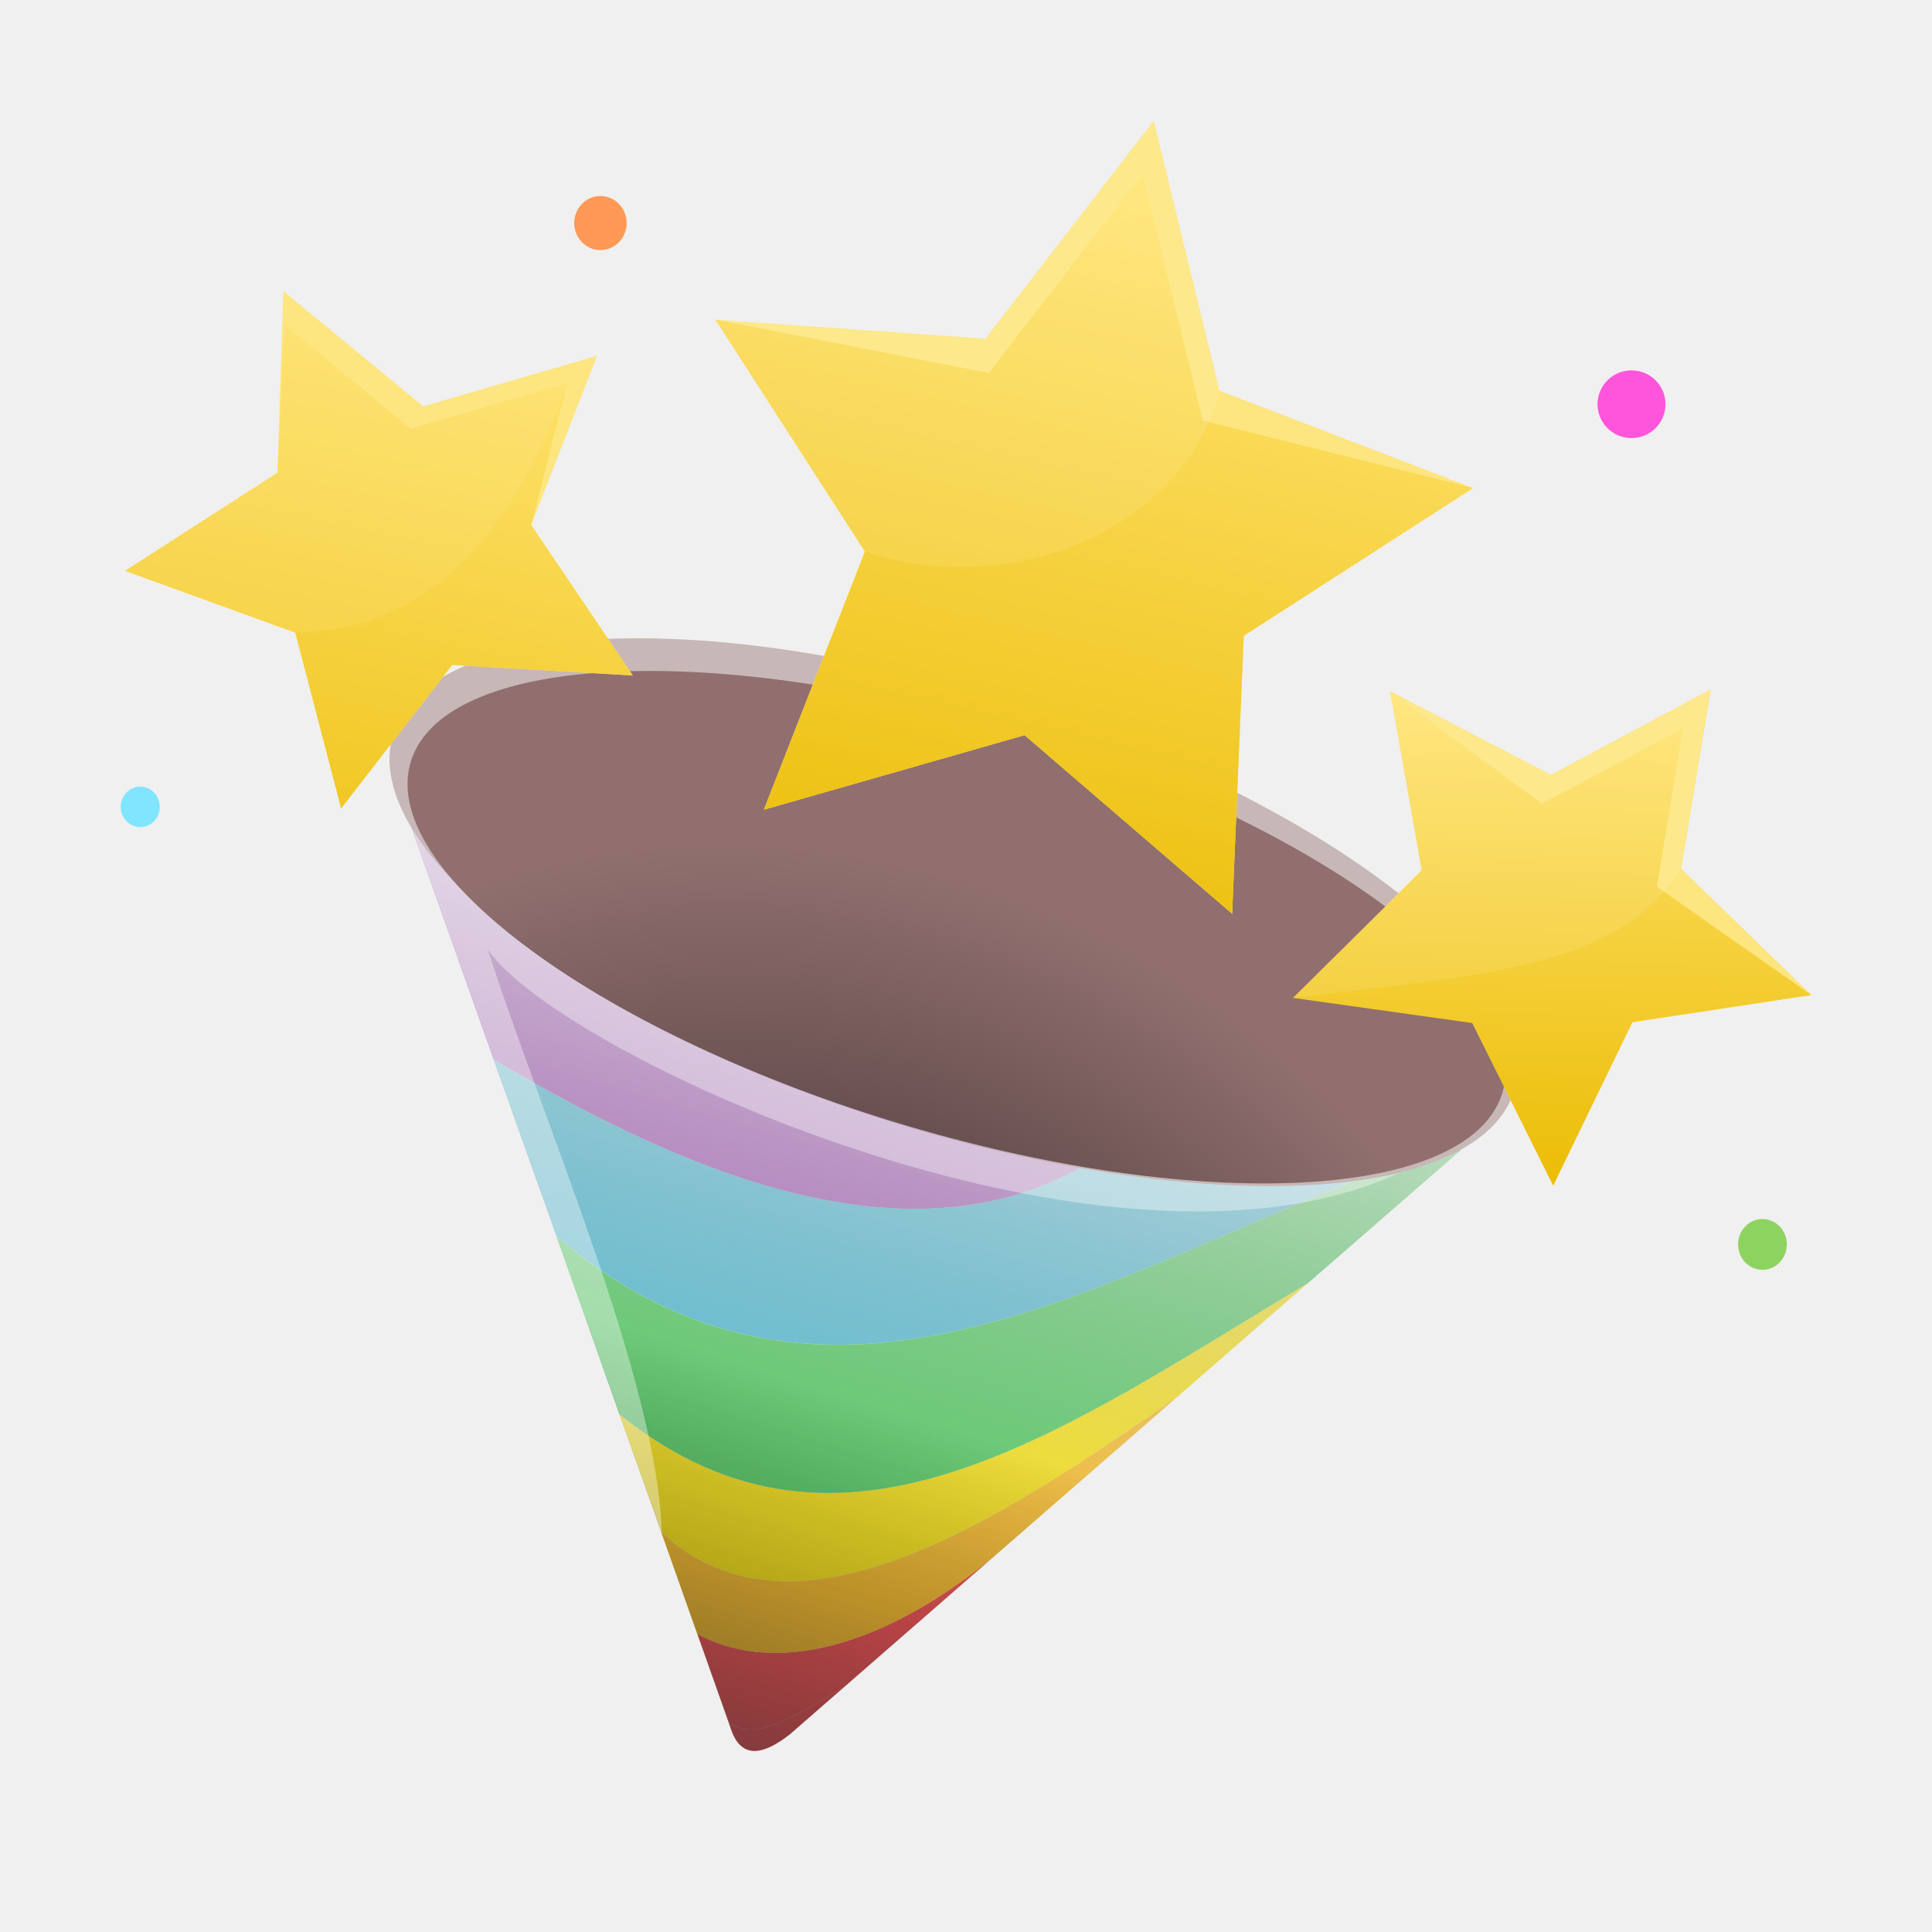
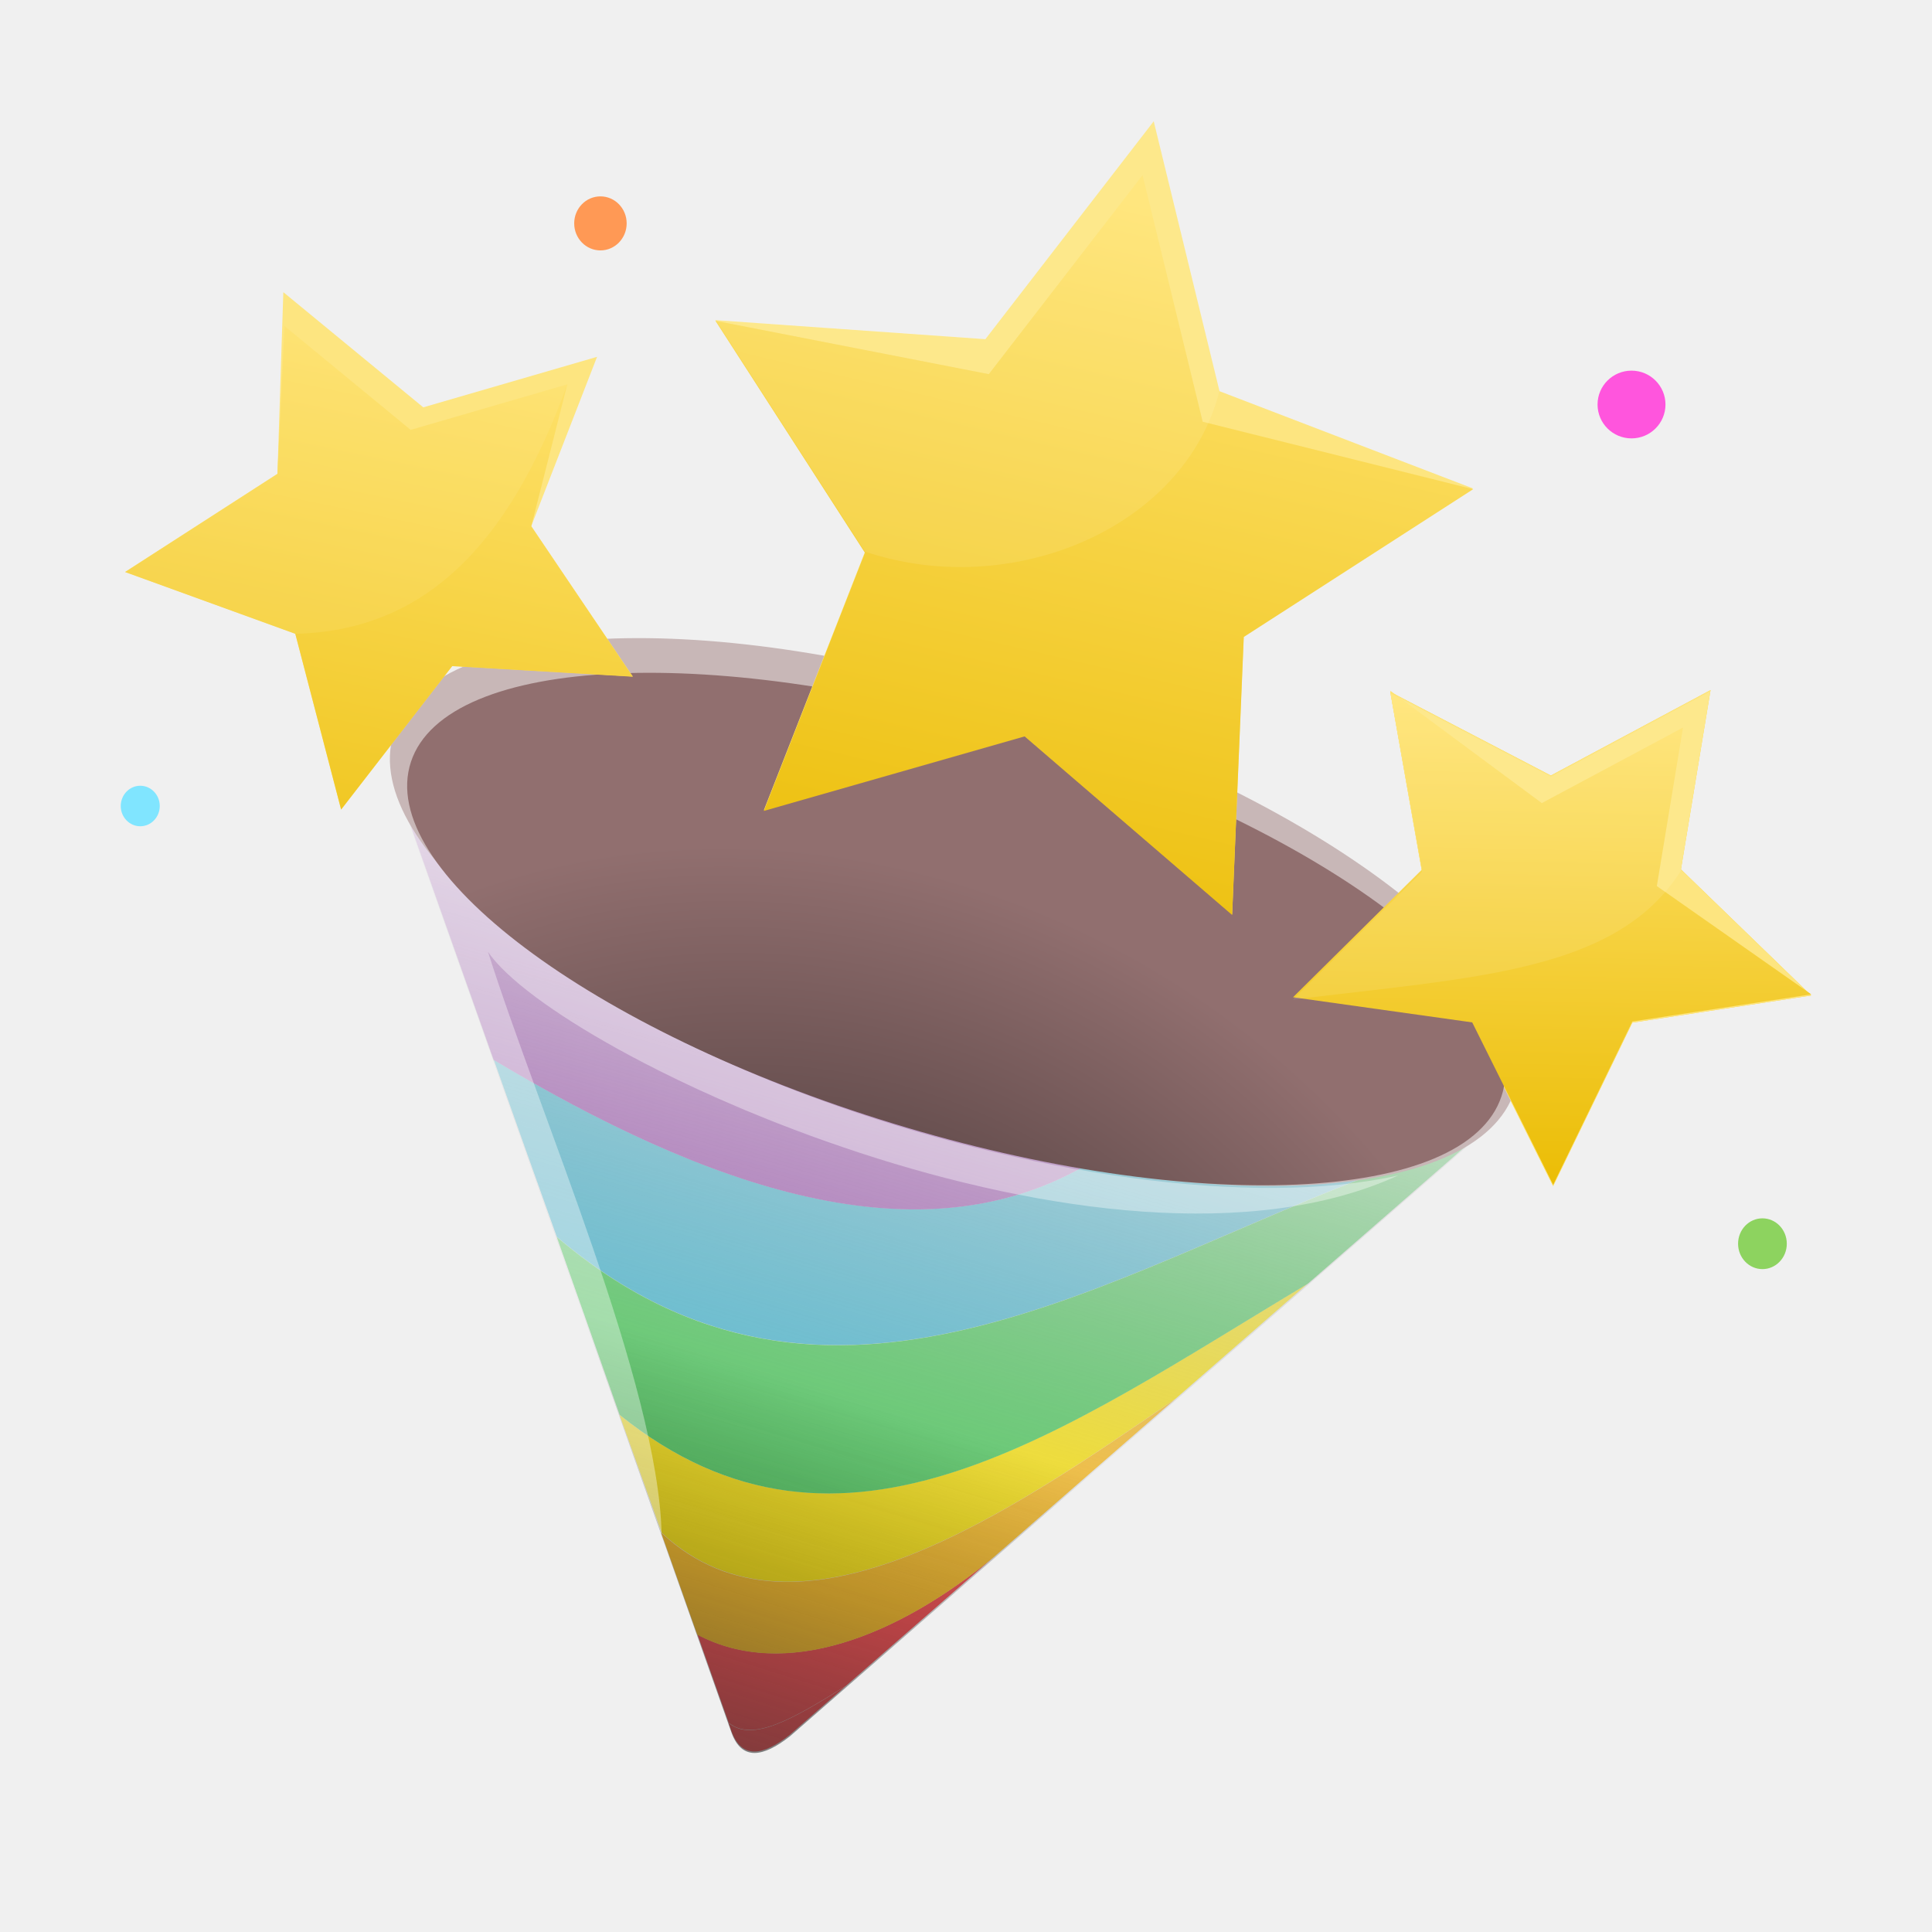
- <svg xmlns="http://www.w3.org/2000/svg" xmlns:xlink="http://www.w3.org/1999/xlink" width="64" height="64" viewBox="0 0 64 64" version="1.1" id="svg8">
-   <defs id="defs2">
-     <linearGradient xlink:href="#linearGradient1621" id="linearGradient1265" x1="87.17" y1="119.795" x2="115.912" y2="89.81" gradientUnits="userSpaceOnUse" gradientTransform="matrix(0.509637,-0.3204342,0.3190421,0.5118608,-74.18786,1059.567)" />
-     <linearGradient id="linearGradient1621">
-       <stop id="stop1617" offset="0" style="stop-color:#eabb00;stop-opacity:1" />
-       <stop id="stop1619" offset="1" style="stop-color:#ffe371;stop-opacity:1" />
+ <svg xmlns="http://www.w3.org/2000/svg" xmlns:xlink="http://www.w3.org/1999/xlink" version="1.1" viewBox="0 0 64 64">
+   <defs>
+     <linearGradient id="c" x1="87.17" x2="115.91" y1="119.79" y2="89.81" gradientTransform="matrix(.50964 -.32043 .31904 .51186 -74.188 1059.6)" gradientUnits="userSpaceOnUse" xlink:href="#a" />
+     <linearGradient id="a">
+       <stop stop-color="#eabb00" offset="0" />
+       <stop stop-color="#ffe371" offset="1" />
    </linearGradient>
-     <linearGradient xlink:href="#linearGradient1621" id="linearGradient1242" gradientUnits="userSpaceOnUse" x1="116.084" y1="114.283" x2="103.307" y2="89.058" gradientTransform="matrix(0.520689,0.2784913,-0.2772814,0.522961,23.06322,1006.475)" />
-     <linearGradient xlink:href="#linearGradient1621" id="linearGradient1195" x1="105.048" y1="117.089" x2="109.195" y2="88.456" gradientUnits="userSpaceOnUse" gradientTransform="matrix(0.9087128,0.07435713,-0.07231321,0.9343975,-55.18259,974.4636)" />
-     <radialGradient xlink:href="#linearGradient1172" id="radialGradient905" cx="126.183" cy="138.748" fx="126.183" fy="138.748" r="29.199" gradientTransform="matrix(-0.04609796,-0.782282,0.8793737,0.03037012,256.1384,1148.187)" gradientUnits="userSpaceOnUse" />
-     <linearGradient id="linearGradient1172">
-       <stop style="stop-color:#241c1c;stop-opacity:1" offset="0" id="stop1168" />
-       <stop style="stop-color:#916f6f;stop-opacity:1" offset="1" id="stop1170" />
+     <linearGradient id="d" x1="116.08" x2="103.31" y1="114.28" y2="89.058" gradientTransform="matrix(.52069 .27849 -.27728 .52296 23.063 1006.5)" gradientUnits="userSpaceOnUse" xlink:href="#a" />
+     <linearGradient id="e" x1="105.05" x2="109.19" y1="117.09" y2="88.456" gradientTransform="matrix(.90871 .074357 -.072313 .9344 -55.183 974.46)" gradientUnits="userSpaceOnUse" xlink:href="#a" />
+     <radialGradient id="b" cx="126.18" cy="138.75" r="29.199" gradientTransform="matrix(-.046098 -.78228 .87937 .03037 256.14 1148.2)" gradientUnits="userSpaceOnUse">
+       <stop stop-color="#241c1c" offset="0" />
+       <stop stop-color="#916f6f" offset="1" />
+     </radialGradient>
+     <linearGradient id="g" x1="72.094" x2="81.703" y1="157.68" y2="126.79" gradientTransform="matrix(.66707 0 0 .66999 -26.21 1019.9)" gradientUnits="userSpaceOnUse">
+       <stop stop-color="#424242" offset="0" />
+       <stop stop-opacity="0" offset="1" />
    </linearGradient>
-     <linearGradient xlink:href="#linearGradient1120" id="linearGradient1142" x1="72.094" y1="157.684" x2="81.703" y2="126.792" gradientUnits="userSpaceOnUse" gradientTransform="matrix(0.6670745,0,0,0.6699853,-26.21007,1019.918)" />
-     <linearGradient id="linearGradient1120">
-       <stop id="stop1116" offset="0" style="stop-color:#424242;stop-opacity:1" />
-       <stop id="stop1118" offset="1" style="stop-color:#000000;stop-opacity:0;" />
-     </linearGradient>
-     <linearGradient gradientTransform="matrix(0.6670745,0,0,0.6699853,-26.21007,1019.918)" xlink:href="#linearGradient864" id="linearGradient1142-7" x1="91.004" y1="95.026" x2="79.182" y2="135.988" gradientUnits="userSpaceOnUse" />
-     <linearGradient id="linearGradient864">
-       <stop style="stop-color:#ffffff;stop-opacity:1" offset="0" id="stop860" />
-       <stop style="stop-color:#999999;stop-opacity:0" offset="1" id="stop862" />
+     <linearGradient id="f" x1="91.004" x2="79.182" y1="95.026" y2="135.99" gradientTransform="matrix(.66707 0 0 .66999 -26.21 1019.9)" gradientUnits="userSpaceOnUse">
+       <stop stop-color="#fff" offset="0" />
+       <stop stop-color="#999" stop-opacity="0" offset="1" />
    </linearGradient>
  </defs>
-   <g id="layer1" transform="translate(0,-1058.52)">
-     <g transform="translate(-118,778.4531)" id="g1068">
-       <path id="path1049" d="m 154.197,312.953 0.01,5.557 c -5.673,3.467 -12.872,0.82 -19.852,-3.35 l 0.993,2.797 0.039,0.111 1.053,2.953 c 8.983,7.655 18.224,1.201 27.318,-2.178 v -2.975 z" style="fill:#58c2da;fill-opacity:1;stroke:none;stroke-width:1;stroke-linecap:butt;stroke-linejoin:miter;stroke-miterlimit:4;stroke-dasharray:none;stroke-opacity:1" />
-       <path id="path1047" d="m 161.32,322.574 c -8.098,4.84 -15.41,10.296 -22.799,4.345 l 1.397,3.909 c 4.503,4.212 11.55,-0.682 17.035,-4.449 z" style="fill:#ffe91d;fill-opacity:1;stroke:none;stroke-width:1;stroke-linecap:butt;stroke-linejoin:miter;stroke-miterlimit:4;stroke-dasharray:none;stroke-opacity:1" />
-       <path id="path815-3-3" d="m 150.941,331.613 c -3.211,2.658 -6.948,4.118 -9.836,2.586 l 1.027,2.902 0.014,0.025 c 0.774,0.622 2.043,-0.074 3.879,-1.23 z" style="fill:#ff575a;fill-opacity:1;stroke:none;stroke-width:1;stroke-linecap:butt;stroke-linejoin:miter;stroke-miterlimit:4;stroke-dasharray:none;stroke-opacity:1" />
-       <path id="path1049-3" d="m 131.072,305.898 3.283,9.262 c 6.98,4.169 14.177,6.818 19.85,3.351 l -0.01,-5.559 z" style="fill:#ab63be;fill-opacity:1;stroke:none;stroke-width:1;stroke-linecap:butt;stroke-linejoin:miter;stroke-miterlimit:4;stroke-dasharray:none;stroke-opacity:1" />
-       <path id="path1047-6" d="m 163.756,315.871 v 2.975 c -9.094,3.378 -18.335,9.833 -27.318,2.178 v 0 l 2.084,5.895 c 7.39,5.951 14.699,0.498 22.797,-4.343 h 0.002 l 6.332,-5.516 z" style="fill:#5bd16a;fill-opacity:1;stroke:none;stroke-width:1;stroke-linecap:butt;stroke-linejoin:miter;stroke-miterlimit:4;stroke-dasharray:none;stroke-opacity:1" />
-       <path id="path1056-7" d="m 156.953,326.379 c -5.486,3.767 -12.534,8.664 -17.037,4.451 l -0.01,-0.002 1.195,3.373 h 0.002 c 2.891,1.533 6.634,0.07 9.848,-2.594 z" style="fill:#ffc331;fill-opacity:1;stroke:none;stroke-width:1;stroke-linecap:butt;stroke-linejoin:miter;stroke-miterlimit:4;stroke-dasharray:none;stroke-opacity:1" />
-       <path id="path815-5" d="m 146.023,335.898 c -1.836,1.157 -3.105,1.852 -3.879,1.23 l -0.014,-0.025 0.107,0.305 c 0.339,0.919 1.042,0.806 1.93,0.107 z" style="fill:#ff575a;fill-opacity:1;stroke:none;stroke-width:1;stroke-linecap:butt;stroke-linejoin:miter;stroke-miterlimit:4;stroke-dasharray:none;stroke-opacity:1" />
+   <g transform="translate(0 -1058.5)">
+     <g transform="translate(-118 778.45)">
+       <path d="m154.2 312.95 0.01 5.557c-5.673 3.467-12.872 0.82-19.852-3.349l0.993 2.797 0.039 0.111 1.053 2.953c8.983 7.655 18.224 1.201 27.318-2.178v-2.975z" fill="#58c2da" />
+       <path d="m161.32 322.57c-8.098 4.84-15.41 10.296-22.799 4.345l1.397 3.909c4.503 4.212 11.55-0.682 17.035-4.449z" fill="#ffe91d" />
+       <path d="m150.94 331.61c-3.211 2.658-6.948 4.118-9.836 2.586l1.027 2.902 0.014 0.025c0.774 0.622 2.043-0.074 3.879-1.23z" fill="#ff575a" />
+       <path d="m131.07 305.9 3.283 9.262c6.98 4.17 14.177 6.818 19.85 3.352l-0.01-5.559z" fill="#ab63be" />
+       <path d="m163.76 315.87v2.975c-9.094 3.378-18.335 9.833-27.318 2.178l2.084 5.895c7.39 5.951 14.699 0.498 22.797-4.343h2e-3l6.332-5.516z" fill="#5bd16a" />
+       <path d="m156.95 326.38c-5.486 3.767-12.534 8.664-17.037 4.451l-0.01-2e-3 1.195 3.373h2e-3c2.891 1.533 6.634 0.07 9.848-2.594z" fill="#ffc331" />
+       <path d="m146.02 335.9c-1.836 1.157-3.105 1.852-3.879 1.23l-0.014-0.025 0.107 0.305c0.339 0.919 1.042 0.806 1.93 0.107z" fill="#ff575a" />
    </g>
-     <path style="fill:url(#linearGradient1142-7);fill-opacity:1;stroke:none;stroke-width:1;stroke-linecap:butt;stroke-linejoin:miter;stroke-miterlimit:4;stroke-dasharray:none;stroke-opacity:1" d="m 13.072,1084.352 11.165,31.508 c 0.339,0.919 1.043,0.807 1.931,0.109 l 23.484,-20.456 z" id="path815-2-3" />
-     <path style="fill:url(#linearGradient1142);fill-opacity:1;stroke:none;stroke-width:1;stroke-linecap:butt;stroke-linejoin:miter;stroke-miterlimit:4;stroke-dasharray:none;stroke-opacity:1" d="m 13.072,1084.352 11.165,31.508 c 0.339,0.919 1.043,0.807 1.931,0.109 l 23.484,-20.456 z" id="path815-2" />
-     <path style="opacity:1;fill:#ffd42a;fill-opacity:1;fill-rule:nonzero;stroke:none;stroke-width:1.496;stroke-linecap:round;stroke-miterlimit:4;stroke-dasharray:none;stroke-opacity:1;paint-order:fill markers stroke" id="path822" d="m 113.96,112.737 -7.326,-5.202 -8.438,3.086 2.683,-8.574 -5.542,-7.071 8.984,-0.098 5.013,-7.456 2.869,8.514 8.64,2.463 -7.211,5.36 z" transform="matrix(0.588792,0.3149163,-0.3135482,0.5913611,19.70105,995.2349)" />
-     <path style="opacity:0.373;fill:#ffffff;fill-opacity:1;stroke:none;stroke-width:1;stroke-linecap:butt;stroke-linejoin:miter;stroke-miterlimit:4;stroke-dasharray:none;stroke-opacity:1" d="m 13.075,1084.351 c 8.843,24.93 0,0 8.843,24.93 -0.115,-4.987 -4.072,-13.98 -5.752,-19.299 2.339,3.455 20.481,11.841 30.157,7.404 -9.673,2.19 -30.47,-4.562 -33.249,-13.035 z" id="path1275" />
-     <ellipse style="opacity:1;fill:#c8b7b7;fill-opacity:1;fill-rule:nonzero;stroke:none;stroke-width:1;stroke-linecap:round;stroke-miterlimit:4;stroke-dasharray:none;stroke-opacity:1;paint-order:fill markers stroke" id="path817" cx="358.157" cy="1027.727" rx="19.485" ry="7.214" transform="matrix(0.9527724,0.3036851,-0.3012921,0.9535319,0,0)" />
-     <path style="opacity:1;fill:#fde580;fill-opacity:1;fill-rule:nonzero;stroke:none;stroke-width:1.496;stroke-linecap:round;stroke-miterlimit:4;stroke-dasharray:none;stroke-opacity:1;paint-order:fill markers stroke" id="path822-6" d="m 113.96,112.737 -7.326,-5.202 -8.438,3.086 2.683,-8.574 -5.542,-7.071 8.984,-0.098 5.013,-7.456 2.869,8.514 8.64,2.463 -7.211,5.36 z" transform="matrix(0.588792,0.3149163,-0.3135482,0.5913611,19.70105,995.2349)" />
-     <ellipse style="opacity:1;fill:url(#radialGradient905);fill-opacity:1;fill-rule:nonzero;stroke:none;stroke-width:1;stroke-linecap:round;stroke-miterlimit:4;stroke-dasharray:none;stroke-opacity:1;paint-order:fill markers stroke" id="path817-3" cx="370.272" cy="1032.361" rx="18.893" ry="6.774" transform="matrix(0.9561163,0.2929875,-0.3122303,0.9500064,0,0)" />
-     <path style="opacity:1;fill:#fde580;fill-opacity:1;fill-rule:nonzero;stroke:none;stroke-width:0.988;stroke-linecap:round;stroke-miterlimit:4;stroke-dasharray:none;stroke-opacity:1;paint-order:fill markers stroke" id="path822-61" d="m 113.96,112.737 -7.326,-5.202 -8.438,3.086 2.683,-8.574 -5.542,-7.071 8.984,-0.098 5.013,-7.456 2.869,8.514 8.64,2.463 -7.211,5.36 z" transform="matrix(0.9947162,0.08139451,-0.07915715,1.022832,-63.61753,964.2034)" />
-     <path style="opacity:1;fill:#fde580;fill-opacity:1;fill-rule:nonzero;stroke:none;stroke-width:1.496;stroke-linecap:round;stroke-miterlimit:4;stroke-dasharray:none;stroke-opacity:1;paint-order:fill markers stroke" id="path822-7" d="m 113.96,112.737 -7.326,-5.202 -8.438,3.086 2.683,-8.574 -5.542,-7.071 8.984,-0.098 5.013,-7.456 2.869,8.514 8.64,2.463 -7.211,5.36 z" transform="matrix(0.5654192,-0.3555073,0.3539628,0.5678863,-83.37867,1057.388)" />
-     <ellipse style="opacity:1;fill:#ff9955;fill-opacity:1;fill-rule:nonzero;stroke:none;stroke-width:1;stroke-linecap:round;stroke-miterlimit:4;stroke-dasharray:none;stroke-opacity:1;paint-order:fill markers stroke" id="path1108" cx="19.89" cy="1065.909" rx="0.869" ry="0.895" />
-     <ellipse style="opacity:1;fill:#ff55dd;fill-opacity:1;fill-rule:nonzero;stroke:none;stroke-width:1;stroke-linecap:round;stroke-miterlimit:4;stroke-dasharray:none;stroke-opacity:1;paint-order:fill markers stroke" id="path1110" cx="54.046" cy="1071.911" rx="1.126" ry="1.122" />
-     <ellipse style="opacity:1;fill:#80e5ff;fill-opacity:1;fill-rule:nonzero;stroke:none;stroke-width:1;stroke-linecap:round;stroke-miterlimit:4;stroke-dasharray:none;stroke-opacity:1;paint-order:fill markers stroke" id="path1112" cx="4.646" cy="1085.248" rx="0.646" ry="0.671" />
-     <ellipse style="opacity:1;fill:#8dd35f;fill-opacity:1;fill-rule:nonzero;stroke:none;stroke-width:1;stroke-linecap:round;stroke-miterlimit:4;stroke-dasharray:none;stroke-opacity:1;paint-order:fill markers stroke" id="path1114" cx="58.383" cy="1099.743" rx="0.807" ry="0.841" />
-     <path style="fill:none;fill-opacity:1;stroke:none;stroke-width:1;stroke-linecap:butt;stroke-linejoin:miter;stroke-miterlimit:4;stroke-dasharray:none;stroke-opacity:1" d="m 21.76,1079.627 a 19.485,7.214 17.702 0 0 -8.727,3.15 19.485,7.214 17.702 0 0 0.592,3.078 l 10.617,29.961 c 0.339,0.919 1.042,0.806 1.93,0.107 l 22.311,-19.432 a 19.485,7.214 17.702 0 0 1.68,-1.881 19.485,7.214 17.702 0 0 -16.391,-12.795 19.485,7.214 17.702 0 0 -12.012,-2.189 z" id="path815-2-5" />
-     <path style="opacity:1;fill:url(#linearGradient1195);fill-opacity:1;fill-rule:nonzero;stroke:none;stroke-width:1;stroke-linecap:round;stroke-miterlimit:4;stroke-dasharray:none;stroke-opacity:1;paint-order:fill markers stroke" d="m 37.849,1064.28 -5.094,6.594 -9.056,-1.767 4.953,7.684 -3.348,8.552 8.638,-2.469 6.875,5.917 0.385,-9.21 7.597,-4.895 -8.958,-2.236 z" id="path822-61-6" />
-     <path style="opacity:1;fill:url(#linearGradient1242);fill-opacity:1;fill-rule:nonzero;stroke:none;stroke-width:1;stroke-linecap:round;stroke-miterlimit:4;stroke-dasharray:none;stroke-opacity:1;paint-order:fill markers stroke" d="m 55.752,1082.641 -4.678,2.503 -5.019,-3.721 1.046,5.927 -4.268,4.226 5.936,0.833 2.682,5.383 2.623,-5.413 5.926,-0.899 -5.115,-3.587 z" id="path822-6-0" />
-     <path style="opacity:1;fill:url(#linearGradient1265);fill-opacity:1;fill-rule:nonzero;stroke:none;stroke-width:1;stroke-linecap:round;stroke-miterlimit:4;stroke-dasharray:none;stroke-opacity:1;paint-order:fill markers stroke" d="m 9.424,1069.28 -0.234,4.901 -5.045,3.249 5.637,2.046 1.518,5.823 3.679,-4.752 5.983,0.35 -3.363,-4.982 1.194,-4.703 -5.189,1.508 z" id="path822-7-6" />
-     <path style="opacity:0.1;fill:#ffffff;fill-opacity:1;fill-rule:nonzero;stroke:none;stroke-width:1;stroke-linecap:round;stroke-miterlimit:4;stroke-dasharray:none;stroke-opacity:1;paint-order:fill markers stroke" d="m 56.665,1081.363 -5.289,2.831 -5.32,-2.772 1.046,5.927 -4.268,4.226 c 6.013,-0.743 10.724,-0.897 12.852,-4.273 z" id="path822-6-0-1" />
-     <path style="opacity:0.1;fill:#fffdf7;fill-opacity:1;fill-rule:nonzero;stroke:none;stroke-width:1;stroke-linecap:round;stroke-miterlimit:4;stroke-dasharray:none;stroke-opacity:1;paint-order:fill markers stroke" d="m 38.219,1062.52 -5.576,7.218 -8.944,-0.631 4.953,7.684 c 4.839,1.635 10.597,-0.766 11.747,-5.329 z" id="path822-61-6-1" />
-     <path style="opacity:0.1;fill:#fff5d0;fill-opacity:1;fill-rule:nonzero;stroke:none;stroke-width:1;stroke-linecap:round;stroke-miterlimit:4;stroke-dasharray:none;stroke-opacity:1;paint-order:fill markers stroke" d="m 9.424,1069.28 -0.234,4.901 -5.045,3.249 5.637,2.046 c 4.183,-0.101 7.03,-2.802 9.01,-8.264 l -5.189,1.508 z" id="path822-7-6-8" />
-     <path style="opacity:1;fill:none;fill-opacity:1;fill-rule:nonzero;stroke:none;stroke-width:1;stroke-linecap:round;stroke-miterlimit:4;stroke-dasharray:none;stroke-opacity:1;paint-order:fill markers stroke" d="m 38.219,1062.52 -5.576,7.218 -8.944,-0.631 4.953,7.684 -3.348,8.552 8.638,-2.469 6.875,5.917 0.385,-9.21 7.597,-4.895 -8.4,-3.223 z" id="path822-61-6-6" />
-     <path style="opacity:1;fill:none;fill-opacity:1;fill-rule:nonzero;stroke:none;stroke-width:1;stroke-linecap:round;stroke-miterlimit:4;stroke-dasharray:none;stroke-opacity:1;paint-order:fill markers stroke" d="m 56.665,1081.363 -5.289,2.831 -5.32,-2.771 1.046,5.927 -4.268,4.226 5.936,0.833 2.682,5.383 2.623,-5.413 5.926,-0.899 -4.315,-4.178 z" id="path822-6-0-6" />
-     <path style="opacity:1;fill:none;fill-opacity:1;fill-rule:nonzero;stroke:none;stroke-width:1;stroke-linecap:round;stroke-miterlimit:4;stroke-dasharray:none;stroke-opacity:1;paint-order:fill markers stroke" d="m 9.385,1068.164 -0.195,6.016 -5.045,3.249 5.637,2.046 1.518,5.823 3.679,-4.752 5.983,0.35 -3.363,-4.982 2.18,-5.607 -5.757,1.673 z" id="path822-7-6-4" />
-     <path style="fill:none;stroke:none;stroke-width:1;stroke-linecap:butt;stroke-linejoin:miter;stroke-miterlimit:4;stroke-dasharray:none;stroke-opacity:1" d="m 13.626,1085.856 c 6.895,10.042 29.208,14.088 34.857,10.637" id="path1863" />
+     <path d="m13.072 1084.4 11.165 31.508c0.339 0.919 1.043 0.807 1.931 0.109l23.484-20.456z" fill="url(#f)" />
+     <path d="m13.072 1084.4 11.165 31.508c0.339 0.919 1.043 0.807 1.931 0.109l23.484-20.456z" fill="url(#g)" />
+     <path transform="matrix(.58879 .31492 -.31355 .59136 19.701 995.23)" d="m113.96 112.74-7.326-5.202-8.438 3.086 2.683-8.574-5.542-7.071 8.984-0.098 5.013-7.456 2.869 8.514 8.64 2.463-7.211 5.36z" fill="#ffd42a" style="paint-order:fill markers stroke" />
+     <path d="m13.075 1084.4 8.843 24.93c-0.115-4.987-4.072-13.98-5.752-19.299 2.339 3.455 20.481 11.841 30.157 7.404-9.673 2.19-30.47-4.562-33.249-13.035z" fill="#fff" opacity=".373" />
+     <ellipse transform="matrix(.95277 .30369 -.30129 .95353 0 0)" cx="358.16" cy="1027.7" rx="19.485" ry="7.214" fill="#c8b7b7" style="paint-order:fill markers stroke" />
+     <path transform="matrix(.58879 .31492 -.31355 .59136 19.701 995.23)" d="m113.96 112.74-7.326-5.202-8.438 3.086 2.683-8.574-5.542-7.071 8.984-0.098 5.013-7.456 2.869 8.514 8.64 2.463-7.211 5.36z" fill="#fde580" style="paint-order:fill markers stroke" />
+     <ellipse transform="matrix(.95612 .29299 -.31223 .95001 0 0)" cx="370.27" cy="1032.4" rx="18.893" ry="6.774" fill="url(#b)" style="paint-order:fill markers stroke" />
+     <path transform="matrix(.99472 .081395 -.079157 1.0228 -63.618 964.2)" d="m113.96 112.74-7.326-5.202-8.438 3.086 2.683-8.574-5.542-7.071 8.984-0.098 5.013-7.456 2.869 8.514 8.64 2.463-7.211 5.36z" fill="#fde580" style="paint-order:fill markers stroke" />
+     <path transform="matrix(.56542 -.35551 .35396 .56789 -83.379 1057.4)" d="m113.96 112.74-7.326-5.202-8.438 3.086 2.683-8.574-5.542-7.071 8.984-0.098 5.013-7.456 2.869 8.514 8.64 2.463-7.211 5.36z" fill="#fde580" style="paint-order:fill markers stroke" />
+     <ellipse cx="19.89" cy="1065.9" rx=".869" ry=".895" fill="#f95" style="paint-order:fill markers stroke" />
+     <ellipse cx="54.046" cy="1071.9" rx="1.125" ry="1.122" fill="#f5d" style="paint-order:fill markers stroke" />
+     <ellipse cx="4.646" cy="1085.2" rx=".646" ry=".671" fill="#80e5ff" style="paint-order:fill markers stroke" />
+     <ellipse cx="58.383" cy="1099.7" rx=".807" ry=".841" fill="#8dd35f" style="paint-order:fill markers stroke" />
+     <path d="m21.76 1079.6a19.485 7.214 17.702 0 0-8.727 3.15 19.485 7.214 17.702 0 0 0.592 3.078l10.617 29.961c0.339 0.919 1.042 0.806 1.93 0.107l22.311-19.432a19.485 7.214 17.702 0 0 1.68-1.881 19.485 7.214 17.702 0 0-16.391-12.795 19.485 7.214 17.702 0 0-12.012-2.189z" fill="none" />
+     <path d="m37.849 1064.3-5.094 6.594-9.056-1.767 4.953 7.684-3.348 8.552 8.638-2.469 6.875 5.917 0.385-9.21 7.597-4.895-8.958-2.236z" fill="url(#e)" style="paint-order:fill markers stroke" />
+     <path d="m55.752 1082.6-4.678 2.503-5.019-3.721 1.046 5.927-4.268 4.226 5.936 0.833 2.682 5.383 2.623-5.413 5.926-0.899-5.115-3.587z" fill="url(#d)" style="paint-order:fill markers stroke" />
+     <path d="m9.424 1069.3-0.234 4.901-5.045 3.249 5.637 2.046 1.518 5.823 3.679-4.752 5.983 0.35-3.363-4.982 1.194-4.703-5.189 1.508z" fill="url(#c)" style="paint-order:fill markers stroke" />
+     <path d="m56.665 1081.4-5.289 2.831-5.32-2.772 1.046 5.927-4.268 4.226c6.013-0.743 10.724-0.897 12.852-4.273z" fill="#fff" opacity=".1" style="paint-order:fill markers stroke" />
+     <path d="m38.219 1062.5-5.576 7.218-8.944-0.631 4.953 7.684c4.839 1.635 10.597-0.766 11.747-5.329z" fill="#fffdf7" opacity=".1" style="paint-order:fill markers stroke" />
+     <path d="m9.424 1069.3-0.234 4.901-5.045 3.249 5.637 2.046c4.183-0.101 7.03-2.802 9.01-8.264l-5.189 1.508z" fill="#fff5d0" opacity=".1" style="paint-order:fill markers stroke" />
+     <path d="m38.219 1062.5-5.576 7.218-8.944-0.631 4.953 7.684-3.348 8.552 8.638-2.469 6.875 5.917 0.385-9.21 7.597-4.895-8.399-3.223z" fill="none" style="paint-order:fill markers stroke" />
+     <path d="m56.665 1081.4-5.289 2.831-5.32-2.771 1.046 5.927-4.268 4.226 5.936 0.833 2.682 5.383 2.623-5.413 5.926-0.899-4.315-4.178z" fill="none" style="paint-order:fill markers stroke" />
+     <path d="m9.385 1068.2-0.195 6.016-5.045 3.249 5.637 2.046 1.518 5.823 3.679-4.752 5.983 0.35-3.363-4.982 2.18-5.607-5.757 1.673z" fill="none" style="paint-order:fill markers stroke" />
+     <path d="m13.626 1085.9c6.895 10.042 29.208 14.088 34.857 10.637" fill="none" />
  </g>
</svg>
